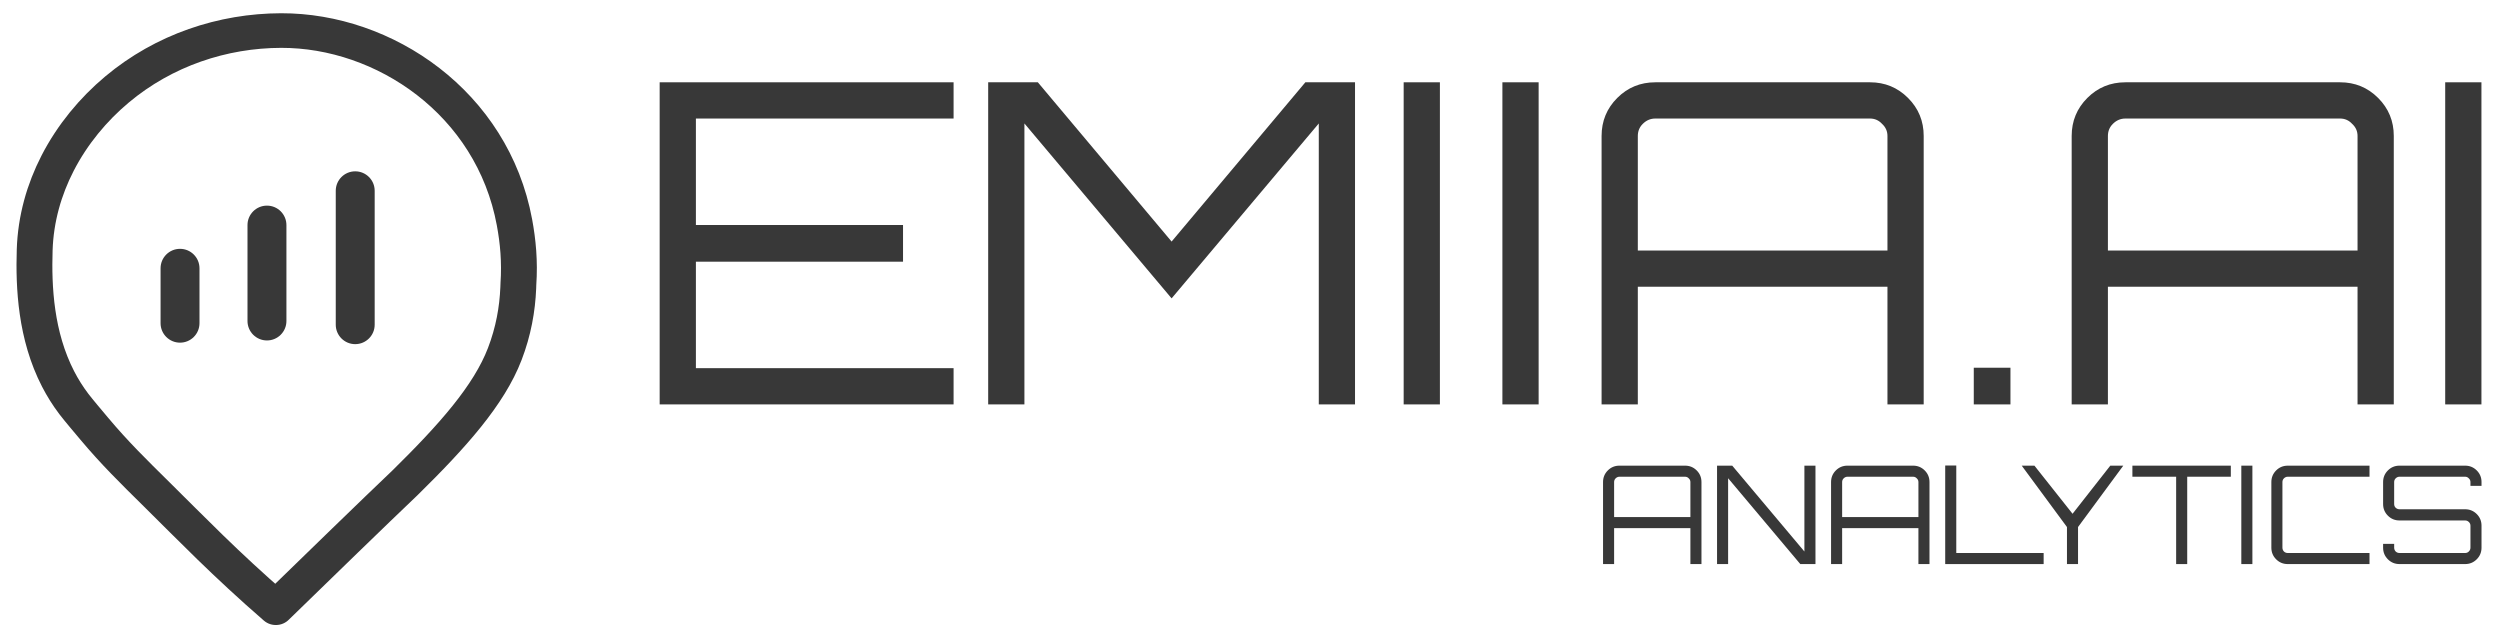
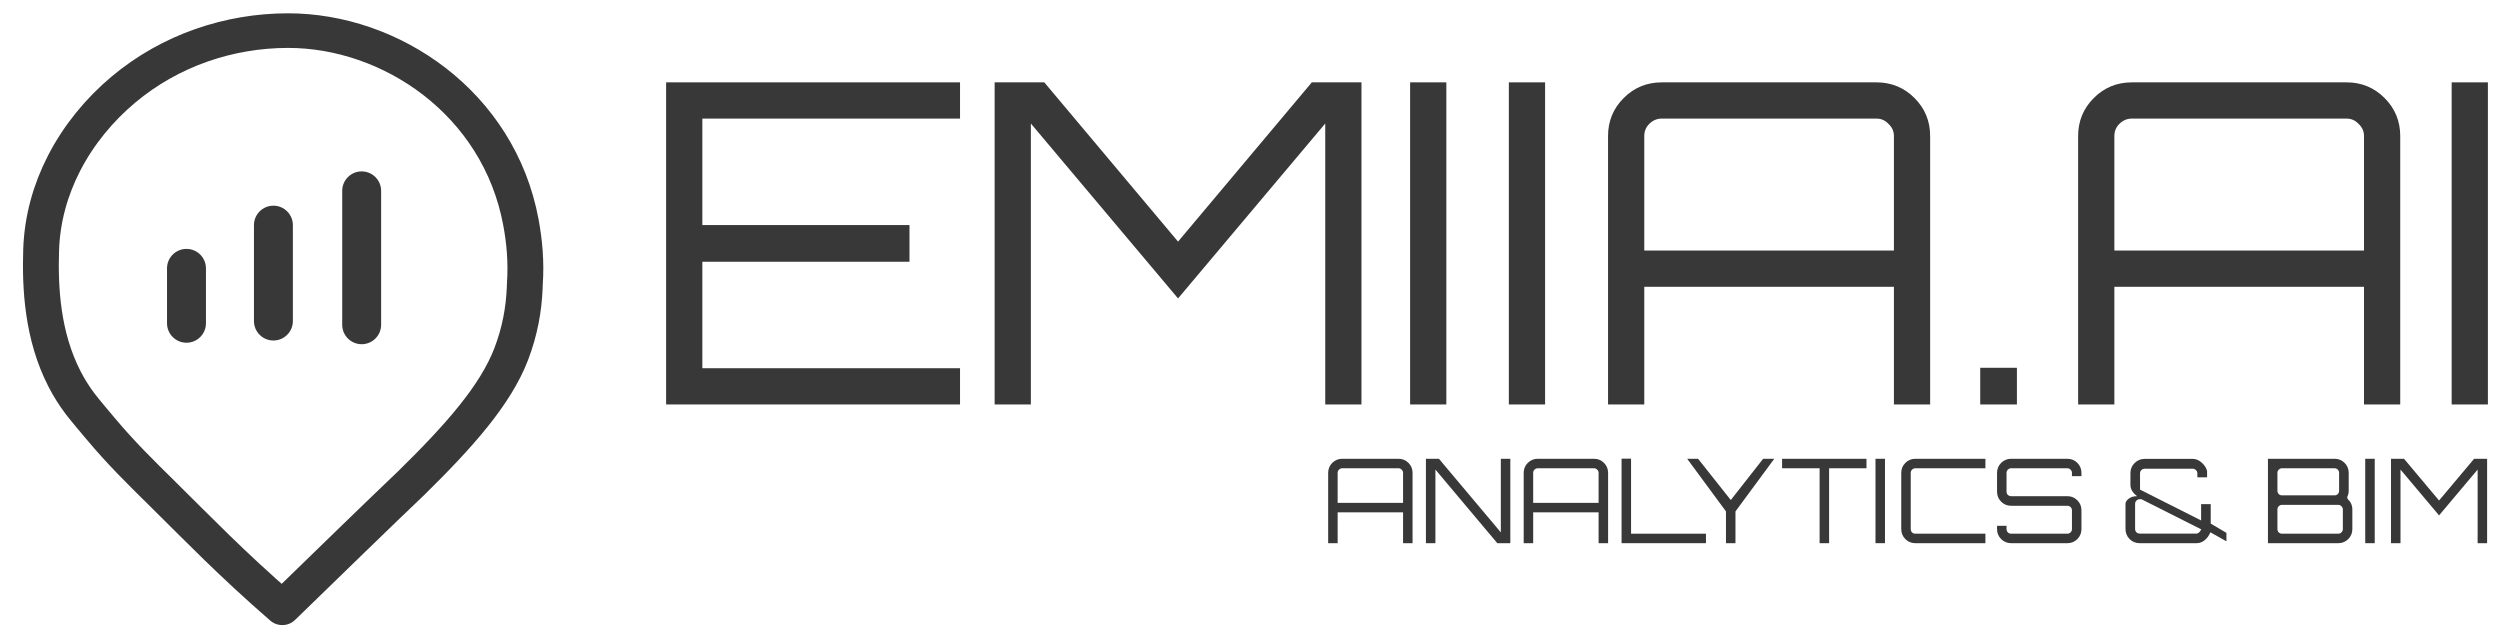
- <svg xmlns="http://www.w3.org/2000/svg" width="321.747" height="81.816" version="1.1" id="svg877" viewBox="0 0 338.702 81.816">
-   <path id="path1148" d="M 36.168 25.703 A 2.636 2.636 0 0 0 33.531 28.34 L 33.531 41.332 A 2.636 2.636 0 0 0 36.168 43.969 A 2.636 2.636 0 0 0 38.805 41.332 L 38.805 28.34 A 2.636 2.636 0 0 0 36.168 25.703 z " style="color:#000000;font-style:normal;font-variant:normal;font-weight:normal;font-stretch:normal;font-size:medium;line-height:normal;font-family:sans-serif;font-variant-ligatures:normal;font-variant-position:normal;font-variant-caps:normal;font-variant-numeric:normal;font-variant-alternates:normal;font-variant-east-asian:normal;font-feature-settings:normal;font-variation-settings:normal;text-indent:0;text-align:start;text-decoration:none;text-decoration-line:none;text-decoration-style:solid;text-decoration-color:#000000;letter-spacing:normal;word-spacing:normal;text-transform:none;writing-mode:lr-tb;direction:ltr;text-orientation:mixed;dominant-baseline:auto;baseline-shift:baseline;text-anchor:start;white-space:normal;shape-padding:0;shape-margin:0;inline-size:0;clip-rule:nonzero;display:inline;overflow:visible;visibility:visible;isolation:auto;mix-blend-mode:normal;color-interpolation:sRGB;color-interpolation-filters:linearRGB;solid-color:#000000;solid-opacity:1;vector-effect:none;fill:#383838;fill-opacity:1;fill-rule:nonzero;stroke:none;stroke-width:5.273;stroke-linecap:round;stroke-linejoin:round;stroke-miterlimit:4;stroke-dasharray:none;stroke-dashoffset:0;stroke-opacity:1;color-rendering:auto;image-rendering:auto;shape-rendering:auto;text-rendering:auto;enable-background:accumulate;stop-color:#000000;stop-opacity:1;opacity:1" />
-   <path id="path1144" d="M 24.391 31.557 A 2.636 2.636 0 0 0 21.754 34.193 L 21.754 41.631 A 2.636 2.636 0 0 0 24.391 44.268 A 2.636 2.636 0 0 0 27.027 41.631 L 27.027 34.193 A 2.636 2.636 0 0 0 24.391 31.557 z " style="color:#000000;font-style:normal;font-variant:normal;font-weight:normal;font-stretch:normal;font-size:medium;line-height:normal;font-family:sans-serif;font-variant-ligatures:normal;font-variant-position:normal;font-variant-caps:normal;font-variant-numeric:normal;font-variant-alternates:normal;font-variant-east-asian:normal;font-feature-settings:normal;font-variation-settings:normal;text-indent:0;text-align:start;text-decoration:none;text-decoration-line:none;text-decoration-style:solid;text-decoration-color:#000000;letter-spacing:normal;word-spacing:normal;text-transform:none;writing-mode:lr-tb;direction:ltr;text-orientation:mixed;dominant-baseline:auto;baseline-shift:baseline;text-anchor:start;white-space:normal;shape-padding:0;shape-margin:0;inline-size:0;clip-rule:nonzero;display:inline;overflow:visible;visibility:visible;isolation:auto;mix-blend-mode:normal;color-interpolation:sRGB;color-interpolation-filters:linearRGB;solid-color:#000000;solid-opacity:1;vector-effect:none;fill:#383838;fill-opacity:1;fill-rule:nonzero;stroke:none;stroke-width:5.273;stroke-linecap:round;stroke-linejoin:round;stroke-miterlimit:4;stroke-dasharray:none;stroke-dashoffset:0;stroke-opacity:1;color-rendering:auto;image-rendering:auto;shape-rendering:auto;text-rendering:auto;enable-background:accumulate;stop-color:#000000;stop-opacity:1;opacity:1" />
-   <path id="path1152" d="M 48.125 21.057 A 2.636 2.636 0 0 0 45.488 23.693 L 45.488 41.832 A 2.636 2.636 0 0 0 48.125 44.469 A 2.636 2.636 0 0 0 50.762 41.832 L 50.762 23.693 A 2.636 2.636 0 0 0 48.125 21.057 z " style="color:#000000;font-style:normal;font-variant:normal;font-weight:normal;font-stretch:normal;font-size:medium;line-height:normal;font-family:sans-serif;font-variant-ligatures:normal;font-variant-position:normal;font-variant-caps:normal;font-variant-numeric:normal;font-variant-alternates:normal;font-variant-east-asian:normal;font-feature-settings:normal;font-variation-settings:normal;text-indent:0;text-align:start;text-decoration:none;text-decoration-line:none;text-decoration-style:solid;text-decoration-color:#000000;letter-spacing:normal;word-spacing:normal;text-transform:none;writing-mode:lr-tb;direction:ltr;text-orientation:mixed;dominant-baseline:auto;baseline-shift:baseline;text-anchor:start;white-space:normal;shape-padding:0;shape-margin:0;inline-size:0;clip-rule:nonzero;display:inline;overflow:visible;visibility:visible;isolation:auto;mix-blend-mode:normal;color-interpolation:sRGB;color-interpolation-filters:linearRGB;solid-color:#000000;solid-opacity:1;vector-effect:none;fill:#383838;fill-opacity:1;fill-rule:nonzero;stroke:none;stroke-width:5.273;stroke-linecap:round;stroke-linejoin:round;stroke-miterlimit:4;stroke-dasharray:none;stroke-dashoffset:0;stroke-opacity:1;color-rendering:auto;image-rendering:auto;shape-rendering:auto;text-rendering:auto;enable-background:accumulate;stop-color:#000000;stop-opacity:1;opacity:1" />
+ <svg xmlns="http://www.w3.org/2000/svg" viewBox="0 0 338.702 81.816" id="svg877" version="1.1" height="81.816" width="321.747">
  <defs id="defs881" />
-   <style type="text/css" id="style863" />
-   <g aria-label="EMIIA.AI" id="text835" style="font-size:60.61px;line-height:1.25;font-family:sans-serif;fill:#383838;fill-opacity:1;stroke:none;stroke-width:0.632;stroke-miterlimit:4;stroke-dasharray:none;stroke-opacity:1" transform="translate(38.67031,6.548442)">
-     <path d="M 90.522,2.445 V 7.355 H 55.61 V 21.78 H 83.673 V 26.75 H 55.61 v 14.425 h 34.912 v 4.909 H 50.701 V 2.445 Z" style="font-style:normal;font-variant:normal;font-weight:normal;font-stretch:normal;font-size:60.61px;font-family:Orbitron;-inkscape-font-specification:Orbitron;fill:#383838;fill-opacity:1;stroke:none;stroke-width:0.632;stroke-miterlimit:4;stroke-dasharray:none;stroke-opacity:1" id="path1470" />
-     <path d="M 120.059,24.023 138.181,2.445 h 6.728 V 46.085 h -4.909 V 8.022 L 120.059,31.72 100.118,8.022 V 46.085 H 95.209 V 2.445 h 6.728 z" style="font-style:normal;font-variant:normal;font-weight:normal;font-stretch:normal;font-size:60.61px;font-family:Orbitron;-inkscape-font-specification:Orbitron;fill:#383838;fill-opacity:1;stroke:none;stroke-width:0.632;stroke-miterlimit:4;stroke-dasharray:none;stroke-opacity:1" id="path1472" />
-     <path d="M 151.499,46.085 V 2.445 h 4.909 V 46.085 Z" style="font-style:normal;font-variant:normal;font-weight:normal;font-stretch:normal;font-size:60.61px;font-family:Orbitron;-inkscape-font-specification:Orbitron;fill:#383838;fill-opacity:1;stroke:none;stroke-width:0.632;stroke-miterlimit:4;stroke-dasharray:none;stroke-opacity:1" id="path1474" />
-     <path d="M 164.876,46.085 V 2.445 h 4.909 V 46.085 Z" style="font-style:normal;font-variant:normal;font-weight:normal;font-stretch:normal;font-size:60.61px;font-family:Orbitron;-inkscape-font-specification:Orbitron;fill:#383838;fill-opacity:1;stroke:none;stroke-width:0.632;stroke-miterlimit:4;stroke-dasharray:none;stroke-opacity:1" id="path1476" />
-     <path d="m 185.587,2.445 h 29.093 q 3.031,0 5.152,2.121 2.121,2.121 2.121,5.152 V 46.085 h -4.909 V 30.144 h -33.821 v 15.941 h -4.909 V 9.719 q 0,-3.031 2.121,-5.152 2.121,-2.121 5.152,-2.121 z m -2.364,22.789 h 33.821 V 9.719 q 0,-0.97 -0.727,-1.636 Q 215.65,7.355 214.68,7.355 h -29.093 q -0.97,0 -1.697,0.727 -0.667,0.667 -0.667,1.636 z" style="font-style:normal;font-variant:normal;font-weight:normal;font-stretch:normal;font-size:60.61px;font-family:Orbitron;-inkscape-font-specification:Orbitron;fill:#383838;fill-opacity:1;stroke:none;stroke-width:0.632;stroke-miterlimit:4;stroke-dasharray:none;stroke-opacity:1" id="path1478" />
-     <path d="m 233.708,41.115 v 4.97 h -4.97 v -4.97 z" style="font-style:normal;font-variant:normal;font-weight:normal;font-stretch:normal;font-size:60.61px;font-family:Orbitron;-inkscape-font-specification:Orbitron;fill:#383838;fill-opacity:1;stroke:none;stroke-width:0.632;stroke-miterlimit:4;stroke-dasharray:none;stroke-opacity:1" id="path1480" />
-     <path d="m 249.275,2.445 h 29.093 q 3.031,0 5.152,2.121 2.121,2.121 2.121,5.152 V 46.085 H 280.732 V 30.144 h -33.821 v 15.941 h -4.909 V 9.719 q 0,-3.031 2.121,-5.152 2.121,-2.121 5.152,-2.121 z m -2.364,22.789 H 280.732 V 9.719 q 0,-0.97 -0.727,-1.636 Q 279.338,7.355 278.368,7.355 h -29.093 q -0.97,0 -1.697,0.727 -0.667,0.667 -0.667,1.636 z" style="font-style:normal;font-variant:normal;font-weight:normal;font-stretch:normal;font-size:60.61px;font-family:Orbitron;-inkscape-font-specification:Orbitron;fill:#383838;fill-opacity:1;stroke:none;stroke-width:0.632;stroke-miterlimit:4;stroke-dasharray:none;stroke-opacity:1" id="path1482" />
-     <path d="M 292.608,46.085 V 2.445 h 4.909 V 46.085 Z" style="font-style:normal;font-variant:normal;font-weight:normal;font-stretch:normal;font-size:60.61px;font-family:Orbitron;-inkscape-font-specification:Orbitron;fill:#383838;fill-opacity:1;stroke:none;stroke-width:0.632;stroke-miterlimit:4;stroke-dasharray:none;stroke-opacity:1" id="path1484" />
+   <style id="style863" type="text/css" />
+   <path id="path1148-6" d="m 37.042,25.711 a 2.636,2.636 0 0 0 -2.637,2.637 v 12.992 a 2.636,2.636 0 0 0 2.637,2.637 2.636,2.636 0 0 0 2.637,-2.637 V 28.348 a 2.636,2.636 0 0 0 -2.637,-2.637 z" style="color:#000000;font-style:normal;font-variant:normal;font-weight:normal;font-stretch:normal;font-size:medium;line-height:normal;font-family:sans-serif;font-variant-ligatures:normal;font-variant-position:normal;font-variant-caps:normal;font-variant-numeric:normal;font-variant-alternates:normal;font-variant-east-asian:normal;font-feature-settings:normal;font-variation-settings:normal;text-indent:0;text-align:start;text-decoration:none;text-decoration-line:none;text-decoration-style:solid;text-decoration-color:#000000;letter-spacing:normal;word-spacing:normal;text-transform:none;writing-mode:lr-tb;direction:ltr;text-orientation:mixed;dominant-baseline:auto;baseline-shift:baseline;text-anchor:start;white-space:normal;shape-padding:0;shape-margin:0;inline-size:0;clip-rule:nonzero;display:inline;overflow:visible;visibility:visible;opacity:1;isolation:auto;mix-blend-mode:normal;color-interpolation:sRGB;color-interpolation-filters:linearRGB;solid-color:#000000;solid-opacity:1;vector-effect:none;fill:#383838;fill-opacity:1;fill-rule:nonzero;stroke:none;stroke-width:5.273;stroke-linecap:round;stroke-linejoin:round;stroke-miterlimit:4;stroke-dasharray:none;stroke-dashoffset:0;stroke-opacity:1;color-rendering:auto;image-rendering:auto;shape-rendering:auto;text-rendering:auto;enable-background:accumulate;stop-color:#000000;stop-opacity:1" />
+   <path id="path1144-9" d="m 25.265,31.565 a 2.636,2.636 0 0 0 -2.637,2.637 v 7.438 a 2.636,2.636 0 0 0 2.637,2.637 2.636,2.636 0 0 0 2.637,-2.637 v -7.438 a 2.636,2.636 0 0 0 -2.637,-2.637 z" style="color:#000000;font-style:normal;font-variant:normal;font-weight:normal;font-stretch:normal;font-size:medium;line-height:normal;font-family:sans-serif;font-variant-ligatures:normal;font-variant-position:normal;font-variant-caps:normal;font-variant-numeric:normal;font-variant-alternates:normal;font-variant-east-asian:normal;font-feature-settings:normal;font-variation-settings:normal;text-indent:0;text-align:start;text-decoration:none;text-decoration-line:none;text-decoration-style:solid;text-decoration-color:#000000;letter-spacing:normal;word-spacing:normal;text-transform:none;writing-mode:lr-tb;direction:ltr;text-orientation:mixed;dominant-baseline:auto;baseline-shift:baseline;text-anchor:start;white-space:normal;shape-padding:0;shape-margin:0;inline-size:0;clip-rule:nonzero;display:inline;overflow:visible;visibility:visible;opacity:1;isolation:auto;mix-blend-mode:normal;color-interpolation:sRGB;color-interpolation-filters:linearRGB;solid-color:#000000;solid-opacity:1;vector-effect:none;fill:#383838;fill-opacity:1;fill-rule:nonzero;stroke:none;stroke-width:5.273;stroke-linecap:round;stroke-linejoin:round;stroke-miterlimit:4;stroke-dasharray:none;stroke-dashoffset:0;stroke-opacity:1;color-rendering:auto;image-rendering:auto;shape-rendering:auto;text-rendering:auto;enable-background:accumulate;stop-color:#000000;stop-opacity:1" />
+   <path id="path1152-0" d="m 48.999,21.065 a 2.636,2.636 0 0 0 -2.637,2.637 v 18.139 a 2.636,2.636 0 0 0 2.637,2.637 2.636,2.636 0 0 0 2.637,-2.637 v -18.139 a 2.636,2.636 0 0 0 -2.637,-2.637 z" style="color:#000000;font-style:normal;font-variant:normal;font-weight:normal;font-stretch:normal;font-size:medium;line-height:normal;font-family:sans-serif;font-variant-ligatures:normal;font-variant-position:normal;font-variant-caps:normal;font-variant-numeric:normal;font-variant-alternates:normal;font-variant-east-asian:normal;font-feature-settings:normal;font-variation-settings:normal;text-indent:0;text-align:start;text-decoration:none;text-decoration-line:none;text-decoration-style:solid;text-decoration-color:#000000;letter-spacing:normal;word-spacing:normal;text-transform:none;writing-mode:lr-tb;direction:ltr;text-orientation:mixed;dominant-baseline:auto;baseline-shift:baseline;text-anchor:start;white-space:normal;shape-padding:0;shape-margin:0;inline-size:0;clip-rule:nonzero;display:inline;overflow:visible;visibility:visible;opacity:1;isolation:auto;mix-blend-mode:normal;color-interpolation:sRGB;color-interpolation-filters:linearRGB;solid-color:#000000;solid-opacity:1;vector-effect:none;fill:#383838;fill-opacity:1;fill-rule:nonzero;stroke:none;stroke-width:5.273;stroke-linecap:round;stroke-linejoin:round;stroke-miterlimit:4;stroke-dasharray:none;stroke-dashoffset:0;stroke-opacity:1;color-rendering:auto;image-rendering:auto;shape-rendering:auto;text-rendering:auto;enable-background:accumulate;stop-color:#000000;stop-opacity:1" />
+   <g aria-label="EMIIA.AI" id="text835-0" style="font-size:60.61px;line-height:1.25;font-family:sans-serif;fill:#383838;fill-opacity:1;stroke:none;stroke-width:0.632;stroke-miterlimit:4;stroke-dasharray:none;stroke-opacity:1" transform="translate(39.54439,6.556337)">
+     <path d="M 90.522,2.445 V 7.355 H 55.61 V 21.78 H 83.673 V 26.75 H 55.61 v 14.425 h 34.912 v 4.909 H 50.701 V 2.445 Z" style="font-style:normal;font-variant:normal;font-weight:normal;font-stretch:normal;font-size:60.61px;font-family:Orbitron;-inkscape-font-specification:Orbitron;fill:#383838;fill-opacity:1;stroke:none;stroke-width:0.632;stroke-miterlimit:4;stroke-dasharray:none;stroke-opacity:1" id="path1470-6" />
+     <path d="M 120.059,24.023 138.181,2.445 h 6.728 V 46.085 h -4.909 V 8.022 L 120.059,31.72 100.118,8.022 V 46.085 H 95.209 V 2.445 h 6.728 z" style="font-style:normal;font-variant:normal;font-weight:normal;font-stretch:normal;font-size:60.61px;font-family:Orbitron;-inkscape-font-specification:Orbitron;fill:#383838;fill-opacity:1;stroke:none;stroke-width:0.632;stroke-miterlimit:4;stroke-dasharray:none;stroke-opacity:1" id="path1472-4" />
+     <path d="M 151.499,46.085 V 2.445 h 4.909 V 46.085 Z" style="font-style:normal;font-variant:normal;font-weight:normal;font-stretch:normal;font-size:60.61px;font-family:Orbitron;-inkscape-font-specification:Orbitron;fill:#383838;fill-opacity:1;stroke:none;stroke-width:0.632;stroke-miterlimit:4;stroke-dasharray:none;stroke-opacity:1" id="path1474-3" />
+     <path d="M 164.876,46.085 V 2.445 h 4.909 V 46.085 Z" style="font-style:normal;font-variant:normal;font-weight:normal;font-stretch:normal;font-size:60.61px;font-family:Orbitron;-inkscape-font-specification:Orbitron;fill:#383838;fill-opacity:1;stroke:none;stroke-width:0.632;stroke-miterlimit:4;stroke-dasharray:none;stroke-opacity:1" id="path1476-7" />
+     <path d="m 185.587,2.445 h 29.093 q 3.031,0 5.152,2.121 2.121,2.121 2.121,5.152 V 46.085 h -4.909 V 30.144 h -33.821 v 15.941 h -4.909 V 9.719 q 0,-3.031 2.121,-5.152 2.121,-2.121 5.152,-2.121 z m -2.364,22.789 h 33.821 V 9.719 q 0,-0.97 -0.727,-1.636 Q 215.65,7.355 214.68,7.355 h -29.093 q -0.97,0 -1.697,0.727 -0.667,0.667 -0.667,1.636 z" style="font-style:normal;font-variant:normal;font-weight:normal;font-stretch:normal;font-size:60.61px;font-family:Orbitron;-inkscape-font-specification:Orbitron;fill:#383838;fill-opacity:1;stroke:none;stroke-width:0.632;stroke-miterlimit:4;stroke-dasharray:none;stroke-opacity:1" id="path1478-4" />
+     <path d="m 233.708,41.115 v 4.97 h -4.97 v -4.97 z" style="font-style:normal;font-variant:normal;font-weight:normal;font-stretch:normal;font-size:60.61px;font-family:Orbitron;-inkscape-font-specification:Orbitron;fill:#383838;fill-opacity:1;stroke:none;stroke-width:0.632;stroke-miterlimit:4;stroke-dasharray:none;stroke-opacity:1" id="path1480-3" />
+     <path d="m 249.275,2.445 h 29.093 q 3.031,0 5.152,2.121 2.121,2.121 2.121,5.152 V 46.085 H 280.732 V 30.144 h -33.821 v 15.941 h -4.909 V 9.719 q 0,-3.031 2.121,-5.152 2.121,-2.121 5.152,-2.121 z m -2.364,22.789 H 280.732 V 9.719 q 0,-0.97 -0.727,-1.636 Q 279.338,7.355 278.368,7.355 h -29.093 q -0.97,0 -1.697,0.727 -0.667,0.667 -0.667,1.636 z" style="font-style:normal;font-variant:normal;font-weight:normal;font-stretch:normal;font-size:60.61px;font-family:Orbitron;-inkscape-font-specification:Orbitron;fill:#383838;fill-opacity:1;stroke:none;stroke-width:0.632;stroke-miterlimit:4;stroke-dasharray:none;stroke-opacity:1" id="path1482-2" />
+     <path d="M 292.608,46.085 V 2.445 h 4.909 V 46.085 Z" style="font-style:normal;font-variant:normal;font-weight:normal;font-stretch:normal;font-size:60.61px;font-family:Orbitron;-inkscape-font-specification:Orbitron;fill:#383838;fill-opacity:1;stroke:none;stroke-width:0.632;stroke-miterlimit:4;stroke-dasharray:none;stroke-opacity:1" id="path1484-5" />
  </g>
-   <g style="font-style:normal;font-variant:normal;font-weight:normal;font-stretch:normal;font-size:18.521px;line-height:1.25;font-family:Orbitron;-inkscape-font-specification:Orbitron;fill:#383838;fill-opacity:1;stroke:none;stroke-width:3.473;stroke-opacity:1" id="text9737" aria-label="ANALYTICS" transform="translate(14.66881,5.370238)">
-     <path id="path10327" style="font-style:normal;font-variant:normal;font-weight:normal;font-stretch:normal;font-family:Orbitron;-inkscape-font-specification:Orbitron;fill:#383838;fill-opacity:1;stroke:none;stroke-width:3.473;stroke-opacity:1" d="m 204.735,55.561 h 8.89 q 0.926,0 1.574,0.648 0.648,0.648 0.648,1.574 v 11.113 h -1.5 v -4.871 h -10.335 v 4.871 h -1.5 V 57.783 q 0,-0.926 0.648,-1.574 0.648,-0.648 1.574,-0.648 z m -0.722,6.964 h 10.335 v -4.741 q 0,-0.296 -0.222,-0.5 -0.204,-0.222 -0.5,-0.222 h -8.89 q -0.296,0 -0.519,0.222 -0.204,0.204 -0.204,0.5 z" />
-     <path id="path10329" style="font-style:normal;font-variant:normal;font-weight:normal;font-stretch:normal;font-family:Orbitron;-inkscape-font-specification:Orbitron;fill:#383838;fill-opacity:1;stroke:none;stroke-width:3.473;stroke-opacity:1" d="m 229.793,67.192 v -11.631 h 1.5 v 13.335 h -2.056 l -9.779,-11.631 v 11.631 h -1.5 V 55.561 h 2.056 z" />
-     <path id="path10331" style="font-style:normal;font-variant:normal;font-weight:normal;font-stretch:normal;font-family:Orbitron;-inkscape-font-specification:Orbitron;fill:#383838;fill-opacity:1;stroke:none;stroke-width:3.473;stroke-opacity:1" d="m 235.628,55.561 h 8.89 q 0.926,0 1.574,0.648 0.648,0.648 0.648,1.574 v 11.113 h -1.5 v -4.871 h -10.335 v 4.871 h -1.5 V 57.783 q 0,-0.926 0.648,-1.574 0.648,-0.648 1.574,-0.648 z m -0.722,6.964 h 10.335 v -4.741 q 0,-0.296 -0.222,-0.5 -0.204,-0.222 -0.5,-0.222 h -8.89 q -0.296,0 -0.519,0.222 -0.204,0.204 -0.204,0.5 z" />
-     <path id="path10333" style="font-style:normal;font-variant:normal;font-weight:normal;font-stretch:normal;font-family:Orbitron;-inkscape-font-specification:Orbitron;fill:#383838;fill-opacity:1;stroke:none;stroke-width:3.473;stroke-opacity:1" d="m 248.87,68.896 v -13.354 h 1.5 v 11.854 h 11.835 v 1.5 z" />
-     <path id="path10335" style="font-style:normal;font-variant:normal;font-weight:normal;font-stretch:normal;font-family:Orbitron;-inkscape-font-specification:Orbitron;fill:#383838;fill-opacity:1;stroke:none;stroke-width:3.473;stroke-opacity:1" d="m 271.236,55.561 h 1.76 l -6.131,8.316 v 5.019 h -1.5 v -5.019 l -6.131,-8.316 h 1.722 l 5.167,6.52 z" />
-     <path id="path10337" style="font-style:normal;font-variant:normal;font-weight:normal;font-stretch:normal;font-family:Orbitron;-inkscape-font-specification:Orbitron;fill:#383838;fill-opacity:1;stroke:none;stroke-width:3.473;stroke-opacity:1" d="m 274.23,55.561 h 13.335 v 1.5 h -5.908 v 11.835 h -1.5 V 57.061 h -5.927 z" />
-     <path id="path10339" style="font-style:normal;font-variant:normal;font-weight:normal;font-stretch:normal;font-family:Orbitron;-inkscape-font-specification:Orbitron;fill:#383838;fill-opacity:1;stroke:none;stroke-width:3.473;stroke-opacity:1" d="M 288.987,68.896 V 55.561 h 1.5 v 13.335 z" />
-     <path id="path10341" style="font-style:normal;font-variant:normal;font-weight:normal;font-stretch:normal;font-family:Orbitron;-inkscape-font-specification:Orbitron;fill:#383838;fill-opacity:1;stroke:none;stroke-width:3.473;stroke-opacity:1" d="m 306.355,57.061 h -11.076 q -0.296,0 -0.519,0.222 -0.204,0.204 -0.204,0.5 v 8.89 q 0,0.296 0.204,0.519 0.222,0.204 0.519,0.204 h 11.076 v 1.5 h -11.076 q -0.926,0 -1.574,-0.648 -0.648,-0.648 -0.648,-1.574 v -8.89 q 0,-0.926 0.648,-1.574 0.648,-0.648 1.574,-0.648 h 11.076 z" />
-     <path id="path10343" style="font-style:normal;font-variant:normal;font-weight:normal;font-stretch:normal;font-family:Orbitron;-inkscape-font-specification:Orbitron;fill:#383838;fill-opacity:1;stroke:none;stroke-width:3.473;stroke-opacity:1" d="m 321.529,57.783 v 0.519 h -1.5 v -0.519 q 0,-0.296 -0.222,-0.5 -0.204,-0.222 -0.5,-0.222 h -8.89 q -0.296,0 -0.519,0.222 -0.204,0.204 -0.204,0.5 v 2.982 q 0,0.296 0.204,0.5 0.222,0.204 0.519,0.204 h 8.89 q 0.926,0 1.574,0.648 0.648,0.648 0.648,1.574 v 2.982 q 0,0.926 -0.648,1.574 -0.648,0.648 -1.574,0.648 h -8.89 q -0.926,0 -1.574,-0.648 -0.648,-0.648 -0.648,-1.574 v -0.519 h 1.5 v 0.519 q 0,0.296 0.204,0.519 0.222,0.204 0.519,0.204 h 8.89 q 0.296,0 0.5,-0.204 0.222,-0.222 0.222,-0.519 v -2.982 q 0,-0.296 -0.222,-0.5 -0.204,-0.204 -0.5,-0.204 h -8.89 q -0.926,0 -1.574,-0.648 -0.648,-0.648 -0.648,-1.574 v -2.982 q 0,-0.926 0.648,-1.574 0.648,-0.648 1.574,-0.648 h 8.89 q 0.926,0 1.574,0.648 0.648,0.648 0.648,1.574 z" />
+   <g transform="matrix(1.417191,0,0,1.368083,129.026,-12.61989)" style="stroke:#383838;stroke-width:3.427;stroke-miterlimit:4;stroke-dasharray:none;stroke-opacity:1" id="g906-4">
+     <path id="path892-3" style="color:#000000;font-style:normal;font-variant:normal;font-weight:normal;font-stretch:normal;font-size:medium;line-height:normal;font-family:sans-serif;font-variant-ligatures:normal;font-variant-position:normal;font-variant-caps:normal;font-variant-numeric:normal;font-variant-alternates:normal;font-variant-east-asian:normal;font-feature-settings:normal;font-variation-settings:normal;text-indent:0;text-align:start;text-decoration:none;text-decoration-line:none;text-decoration-style:solid;text-decoration-color:#000000;letter-spacing:normal;word-spacing:normal;text-transform:none;writing-mode:lr-tb;direction:ltr;text-orientation:mixed;dominant-baseline:auto;baseline-shift:baseline;text-anchor:start;white-space:normal;shape-padding:0;shape-margin:0;inline-size:0;clip-rule:nonzero;display:inline;overflow:visible;visibility:visible;isolation:auto;mix-blend-mode:normal;color-interpolation:sRGB;color-interpolation-filters:linearRGB;solid-color:#000000;solid-opacity:1;vector-effect:none;fill:none;fill-opacity:1;fill-rule:nonzero;stroke:#383838;stroke-width:3.427;stroke-linecap:round;stroke-linejoin:round;stroke-miterlimit:4;stroke-dasharray:none;stroke-dashoffset:0;stroke-opacity:1;paint-order:markers fill stroke;color-rendering:auto;image-rendering:auto;shape-rendering:auto;text-rendering:auto;enable-background:accumulate;stop-color:#000000" d="m -64.055,67.837 c 4.163,-4.192 9.321,-9.392 12.323,-12.349 4.564,-4.642 8.049,-8.691 9.561,-12.777 0.828,-2.236 1.207,-4.432 1.29,-6.558 0.005,-0.118 0.003,-0.236 0.011,-0.354 0.15,-2.253 -0.037,-4.243 -0.375,-6.133 -2.118,-11.838 -12.461,-19.009 -22.305,-18.986 -5.572,0.013 -11.19,1.931 -15.694,5.839 -2.27,1.97 -4.263,4.452 -5.676,7.298 -1.29,2.597 -2.096,5.498 -2.191,8.59 -0.113,3.699 0.104,8.489 2.24,12.778 0.425,0.853 0.925,1.685 1.513,2.486 0.438,0.595 1.457,1.84 1.939,2.434 1.971,2.431 3.713,4.197 6.009,6.545 3.269,3.343 6.492,6.816 11.354,11.187 z" />
  </g>
-   <g transform="matrix(1.417191,0,0,1.368083,128.1519,-12.62779)" style="stroke:#383838;stroke-width:3.427;stroke-miterlimit:4;stroke-dasharray:none;stroke-opacity:1" id="g906">
-     <path id="path892" style="color:#000000;font-style:normal;font-variant:normal;font-weight:normal;font-stretch:normal;font-size:medium;line-height:normal;font-family:sans-serif;font-variant-ligatures:normal;font-variant-position:normal;font-variant-caps:normal;font-variant-numeric:normal;font-variant-alternates:normal;font-variant-east-asian:normal;font-feature-settings:normal;font-variation-settings:normal;text-indent:0;text-align:start;text-decoration:none;text-decoration-line:none;text-decoration-style:solid;text-decoration-color:#000000;letter-spacing:normal;word-spacing:normal;text-transform:none;writing-mode:lr-tb;direction:ltr;text-orientation:mixed;dominant-baseline:auto;baseline-shift:baseline;text-anchor:start;white-space:normal;shape-padding:0;shape-margin:0;inline-size:0;clip-rule:nonzero;display:inline;overflow:visible;visibility:visible;isolation:auto;mix-blend-mode:normal;color-interpolation:sRGB;color-interpolation-filters:linearRGB;solid-color:#000000;solid-opacity:1;vector-effect:none;fill:none;fill-opacity:1;fill-rule:nonzero;stroke:#383838;stroke-width:3.427;stroke-linecap:round;stroke-linejoin:round;stroke-miterlimit:4;stroke-dasharray:none;stroke-dashoffset:0;stroke-opacity:1;paint-order:markers fill stroke;color-rendering:auto;image-rendering:auto;shape-rendering:auto;text-rendering:auto;enable-background:accumulate;stop-color:#000000" d="m -64.055,67.837 c 4.163,-4.192 9.321,-9.392 12.323,-12.349 4.564,-4.642 8.049,-8.691 9.561,-12.777 0.828,-2.236 1.207,-4.432 1.29,-6.558 0.005,-0.118 0.003,-0.236 0.011,-0.354 0.15,-2.253 -0.037,-4.243 -0.375,-6.133 -2.118,-11.838 -12.461,-19.009 -22.305,-18.986 -5.572,0.013 -11.19,1.931 -15.694,5.839 -2.27,1.97 -4.263,4.452 -5.676,7.298 -1.29,2.597 -2.096,5.498 -2.191,8.59 -0.113,3.699 0.104,8.489 2.24,12.778 0.425,0.853 0.925,1.685 1.513,2.486 0.438,0.595 1.457,1.84 1.939,2.434 1.971,2.431 3.713,4.197 6.009,6.545 3.269,3.343 6.492,6.816 11.354,11.187 z" />
+   <g aria-label="ANALYTICS &amp; BIM" id="text3697-0-9" style="font-size:15.882px;line-height:1.25;font-family:Orbitron;-inkscape-font-specification:Orbitron;fill:#383838;fill-opacity:1;stroke-width:0.916" transform="translate(8.857644,-61.42642)">
+     <path d="m 172.988,121.426 h 7.623 q 0.794,0 1.35,0.556 0.556,0.556 0.556,1.35 v 9.529 h -1.286 v -4.177 h -8.862 v 4.177 h -1.286 v -9.529 q 0,-0.794 0.556,-1.35 0.556,-0.556 1.35,-0.556 z m -0.619,5.972 h 8.862 v -4.066 q 0,-0.254 -0.191,-0.429 -0.175,-0.191 -0.429,-0.191 h -7.623 q -0.254,0 -0.445,0.191 -0.175,0.175 -0.175,0.429 z" style="font-size:15.882px;fill:#383838;fill-opacity:1;stroke-width:0.916" id="path4533" />
+     <path d="m 194.476,131.4 v -9.974 h 1.286 v 11.435 h -1.763 l -8.386,-9.974 v 9.974 h -1.286 v -11.435 h 1.763 z" style="font-size:15.882px;fill:#383838;fill-opacity:1;stroke-width:0.916" id="path4535" />
+     <path d="m 199.479,121.426 h 7.623 q 0.794,0 1.35,0.556 0.556,0.556 0.556,1.35 v 9.529 h -1.286 v -4.177 h -8.862 v 4.177 h -1.286 v -9.529 q 0,-0.794 0.556,-1.35 0.556,-0.556 1.35,-0.556 z m -0.619,5.972 h 8.862 v -4.066 q 0,-0.254 -0.191,-0.429 -0.175,-0.191 -0.429,-0.191 h -7.623 q -0.254,0 -0.445,0.191 -0.175,0.175 -0.175,0.429 z" style="font-size:15.882px;fill:#383838;fill-opacity:1;stroke-width:0.916" id="path4537" />
+     <path d="m 210.834,132.861 v -11.451 h 1.286 v 10.165 h 10.149 v 1.286 z" style="font-size:15.882px;fill:#383838;fill-opacity:1;stroke-width:0.916" id="path4539" />
+     <path d="m 230.013,121.426 h 1.509 l -5.257,7.131 v 4.304 h -1.286 v -4.304 l -5.257,-7.131 h 1.477 l 4.431,5.59 z" style="font-size:15.882px;fill:#383838;fill-opacity:1;stroke-width:0.916" id="path4541" />
+     <path d="m 232.581,121.426 h 11.435 v 1.286 h -5.066 v 10.149 h -1.286 v -10.149 h -5.082 z" style="font-size:15.882px;fill:#383838;fill-opacity:1;stroke-width:0.916" id="path4543" />
+     <path d="m 245.235,132.861 v -11.435 h 1.286 v 11.435 z" style="font-size:15.882px;fill:#383838;fill-opacity:1;stroke-width:0.916" id="path4545" />
+     <path d="m 260.128,122.713 h -9.497 q -0.254,0 -0.445,0.191 -0.175,0.175 -0.175,0.429 v 7.623 q 0,0.254 0.175,0.445 0.191,0.175 0.445,0.175 h 9.497 v 1.286 h -9.497 q -0.794,0 -1.35,-0.556 -0.556,-0.556 -0.556,-1.35 v -7.623 q 0,-0.794 0.556,-1.35 0.556,-0.556 1.35,-0.556 h 9.497 z" style="font-size:15.882px;fill:#383838;fill-opacity:1;stroke-width:0.916" id="path4547" />
+     <path d="m 273.139,123.332 v 0.445 h -1.286 v -0.445 q 0,-0.254 -0.191,-0.429 -0.175,-0.191 -0.429,-0.191 h -7.623 q -0.254,0 -0.445,0.191 -0.175,0.175 -0.175,0.429 v 2.557 q 0,0.254 0.175,0.429 0.191,0.175 0.445,0.175 h 7.623 q 0.794,0 1.35,0.556 0.556,0.556 0.556,1.35 v 2.557 q 0,0.794 -0.556,1.35 -0.556,0.556 -1.35,0.556 h -7.623 q -0.794,0 -1.35,-0.556 -0.556,-0.556 -0.556,-1.35 v -0.445 h 1.286 v 0.445 q 0,0.254 0.175,0.445 0.191,0.175 0.445,0.175 h 7.623 q 0.254,0 0.429,-0.175 0.191,-0.191 0.191,-0.445 v -2.557 q 0,-0.254 -0.191,-0.429 -0.175,-0.175 -0.429,-0.175 h -7.623 q -0.794,0 -1.35,-0.556 -0.556,-0.556 -0.556,-1.35 v -2.557 q 0,-0.794 0.556,-1.35 0.556,-0.556 1.35,-0.556 h 7.623 q 0.794,0 1.35,0.556 0.556,0.556 0.556,1.35 z" style="font-size:15.882px;fill:#383838;fill-opacity:1;stroke-width:0.916" id="path4549" />
+     <path d="m 290.653,130.209 2.128,1.255 v 1.144 l -2.176,-1.223 q -0.27,0.667 -0.778,1.08 -0.492,0.397 -1.096,0.397 h -7.703 q -0.794,0 -1.366,-0.556 -0.556,-0.572 -0.556,-1.366 v -3.415 q 0,-0.349 0.429,-0.683 0.429,-0.349 1.144,-0.349 -0.905,-0.683 -0.905,-1.525 v -1.588 q 0,-0.81 0.556,-1.366 0.572,-0.572 1.366,-0.572 h 6.528 q 0.651,0 1.191,0.492 0.556,0.476 0.746,1.128 v 0.874 h -1.318 v -0.54 q 0,-0.254 -0.191,-0.429 -0.175,-0.191 -0.429,-0.191 h -6.528 q -0.254,0 -0.445,0.191 -0.175,0.175 -0.175,0.429 v 2.208 l 8.275,4.177 v -2.208 h 1.302 z m -9.625,1.35 h 7.703 q 0.175,0 0.349,-0.159 0.175,-0.159 0.286,-0.413 l -8.1,-4.082 h -0.238 q -0.254,0 -0.445,0.191 -0.175,0.175 -0.175,0.429 v 3.415 q 0,0.254 0.175,0.445 0.191,0.175 0.445,0.175 z" style="font-size:15.882px;fill:#383838;fill-opacity:1;stroke-width:0.916" id="path4551" />
+     <path d="m 309.14,126.604 0.064,0.27 q 0.635,0.588 0.635,1.414 v 2.668 q 0,0.794 -0.556,1.35 -0.556,0.556 -1.35,0.556 h -9.529 v -11.435 h 9.037 q 0.794,0 1.35,0.556 0.556,0.556 0.556,1.35 v 2.43 q 0,0.429 -0.206,0.842 z m -1.699,-3.891 h -7.131 q -0.254,0 -0.445,0.191 -0.175,0.175 -0.175,0.429 v 2.43 q 0,0.254 0.175,0.445 0.191,0.175 0.445,0.175 h 7.131 q 0.254,0 0.429,-0.175 0.175,-0.191 0.175,-0.445 v -2.43 q 0,-0.254 -0.175,-0.429 -0.175,-0.191 -0.429,-0.191 z m 1.112,8.243 v -2.668 q 0,-0.254 -0.191,-0.429 -0.175,-0.191 -0.429,-0.191 h -7.623 q -0.254,0 -0.445,0.191 -0.175,0.175 -0.175,0.429 v 2.668 q 0,0.254 0.175,0.445 0.191,0.175 0.445,0.175 h 7.623 q 0.254,0 0.429,-0.175 0.191,-0.191 0.191,-0.445 z" style="font-size:15.882px;fill:#383838;fill-opacity:1;stroke-width:0.916" id="path4553" />
+     <path d="m 311.586,132.861 v -11.435 h 1.286 v 11.435 z" style="font-size:15.882px;fill:#383838;fill-opacity:1;stroke-width:0.916" id="path4555" />
+     <path d="m 321.587,127.08 4.749,-5.654 h 1.763 v 11.435 h -1.286 v -9.974 l -5.225,6.21 -5.225,-6.21 v 9.974 h -1.286 v -11.435 h 1.763 z" style="font-size:15.882px;fill:#383838;fill-opacity:1;stroke-width:0.916" id="path4557" />
  </g>
</svg>
